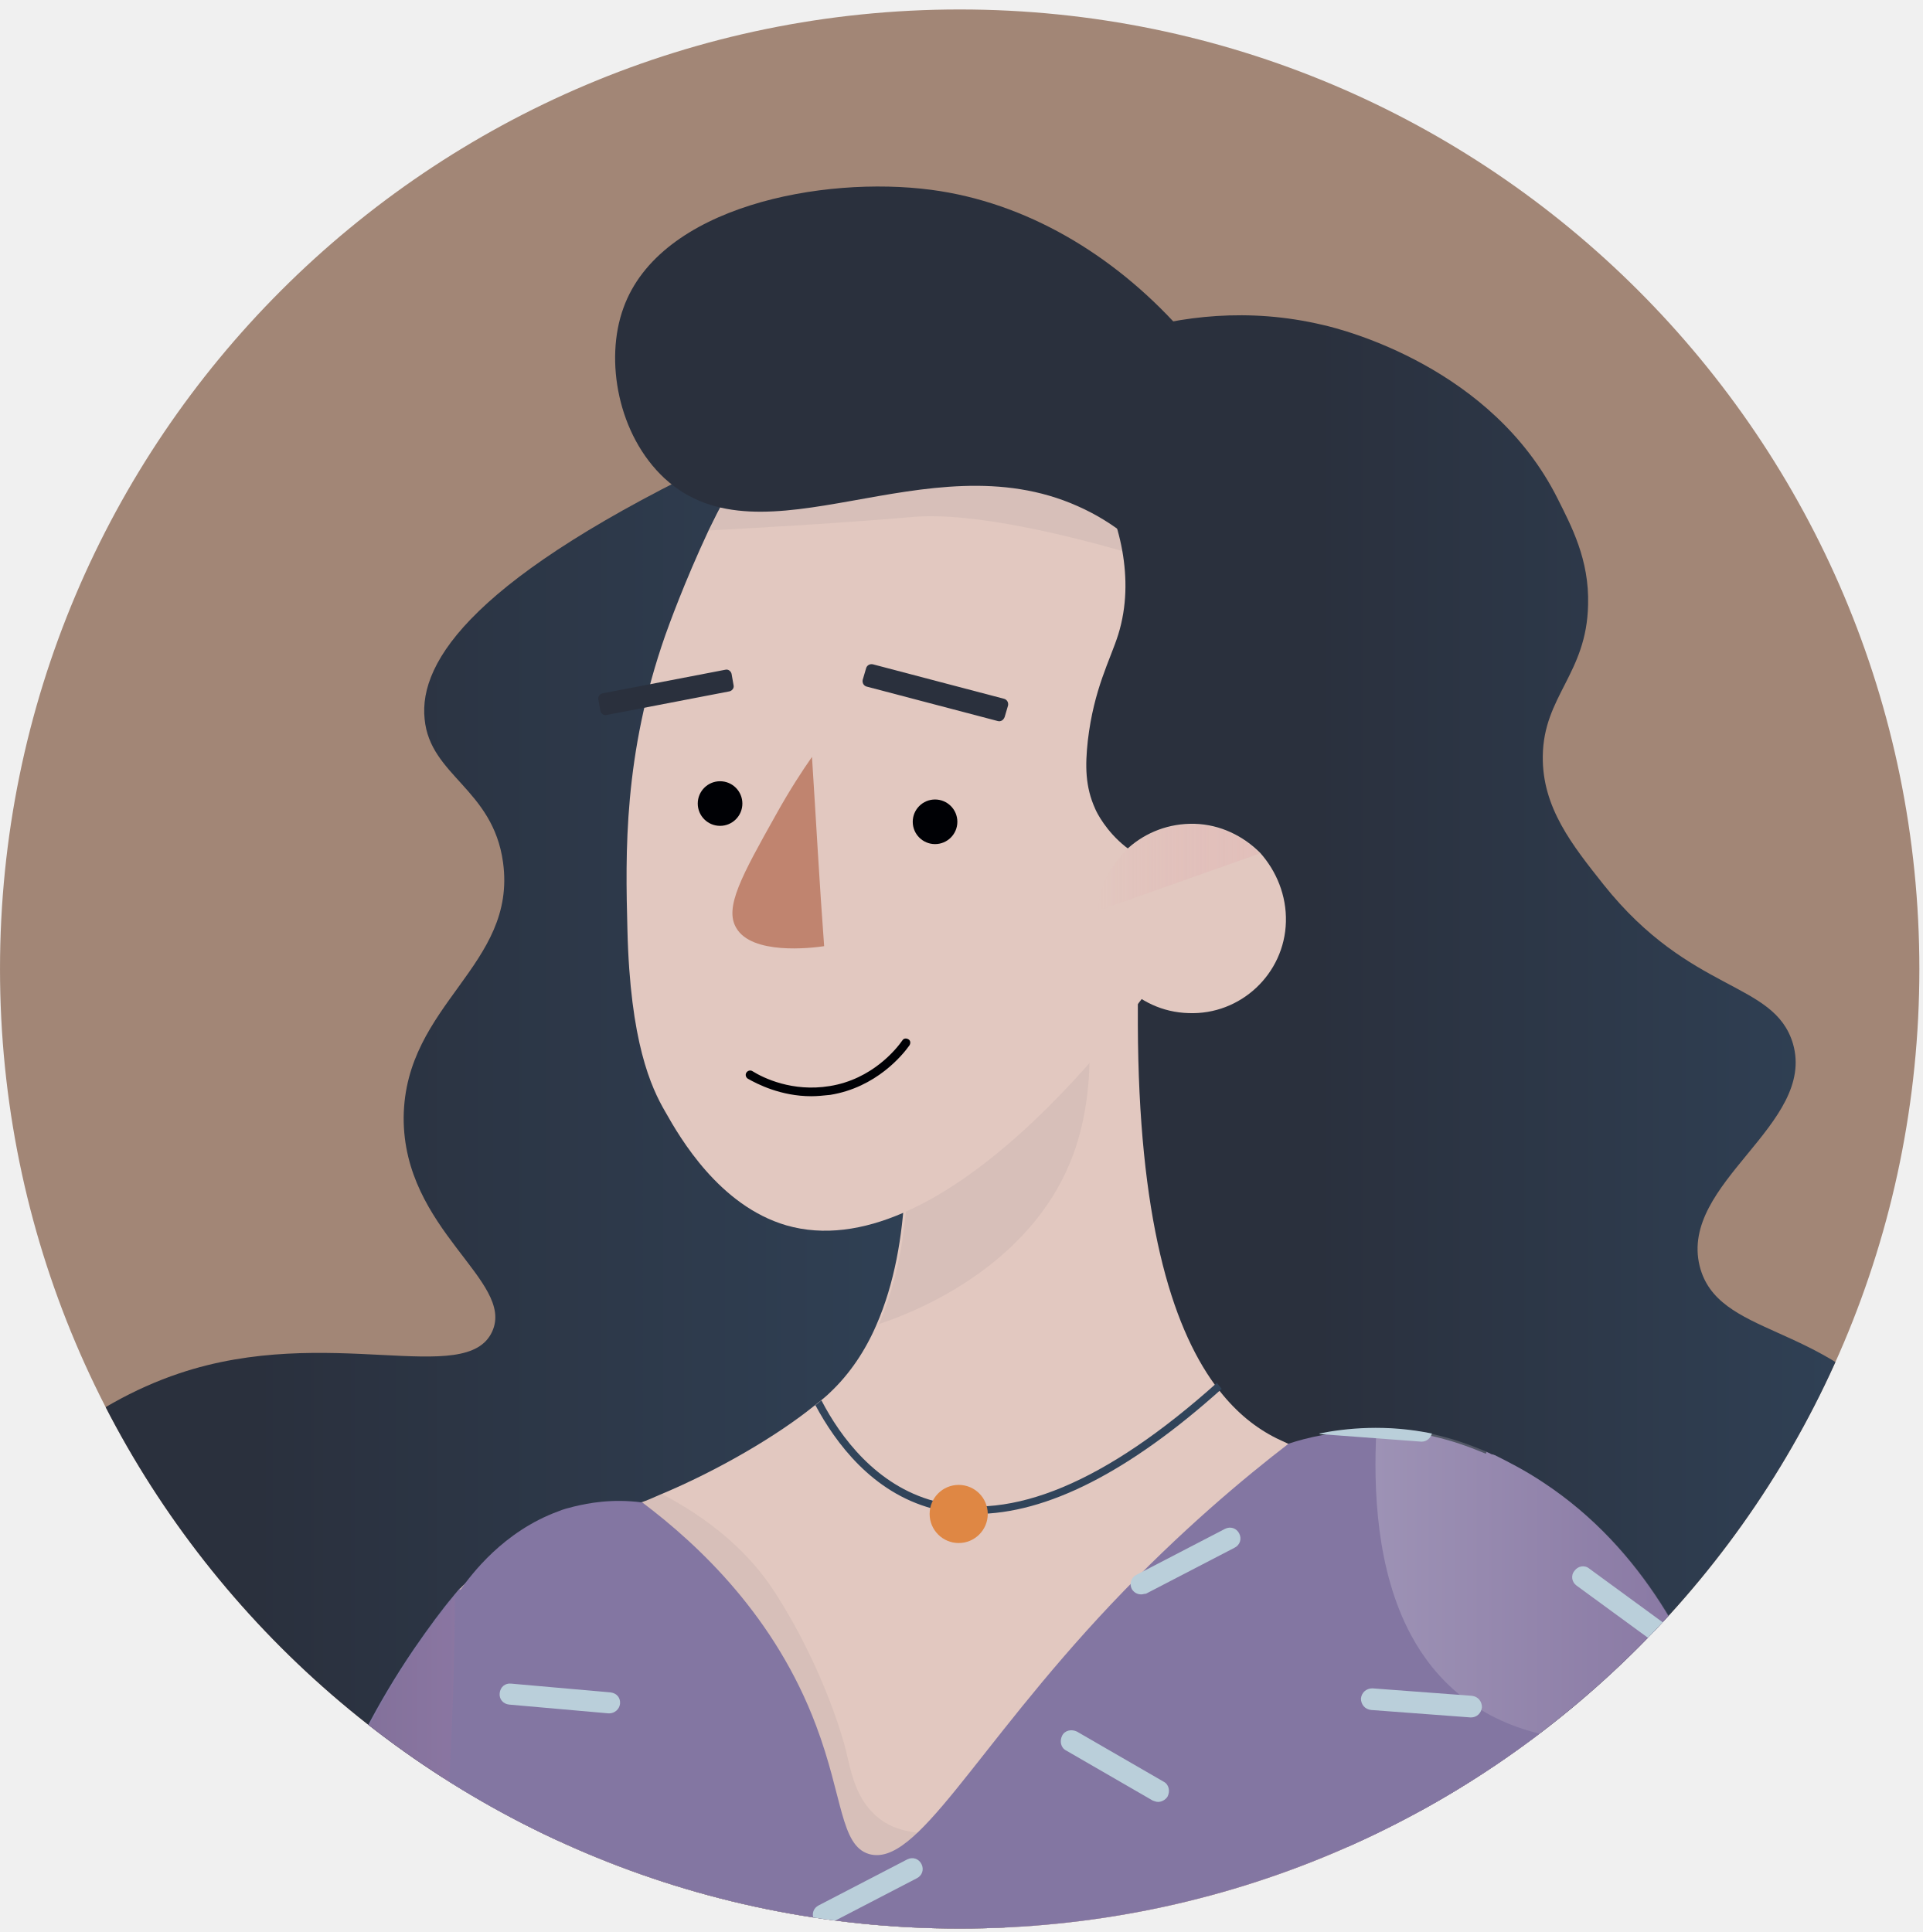
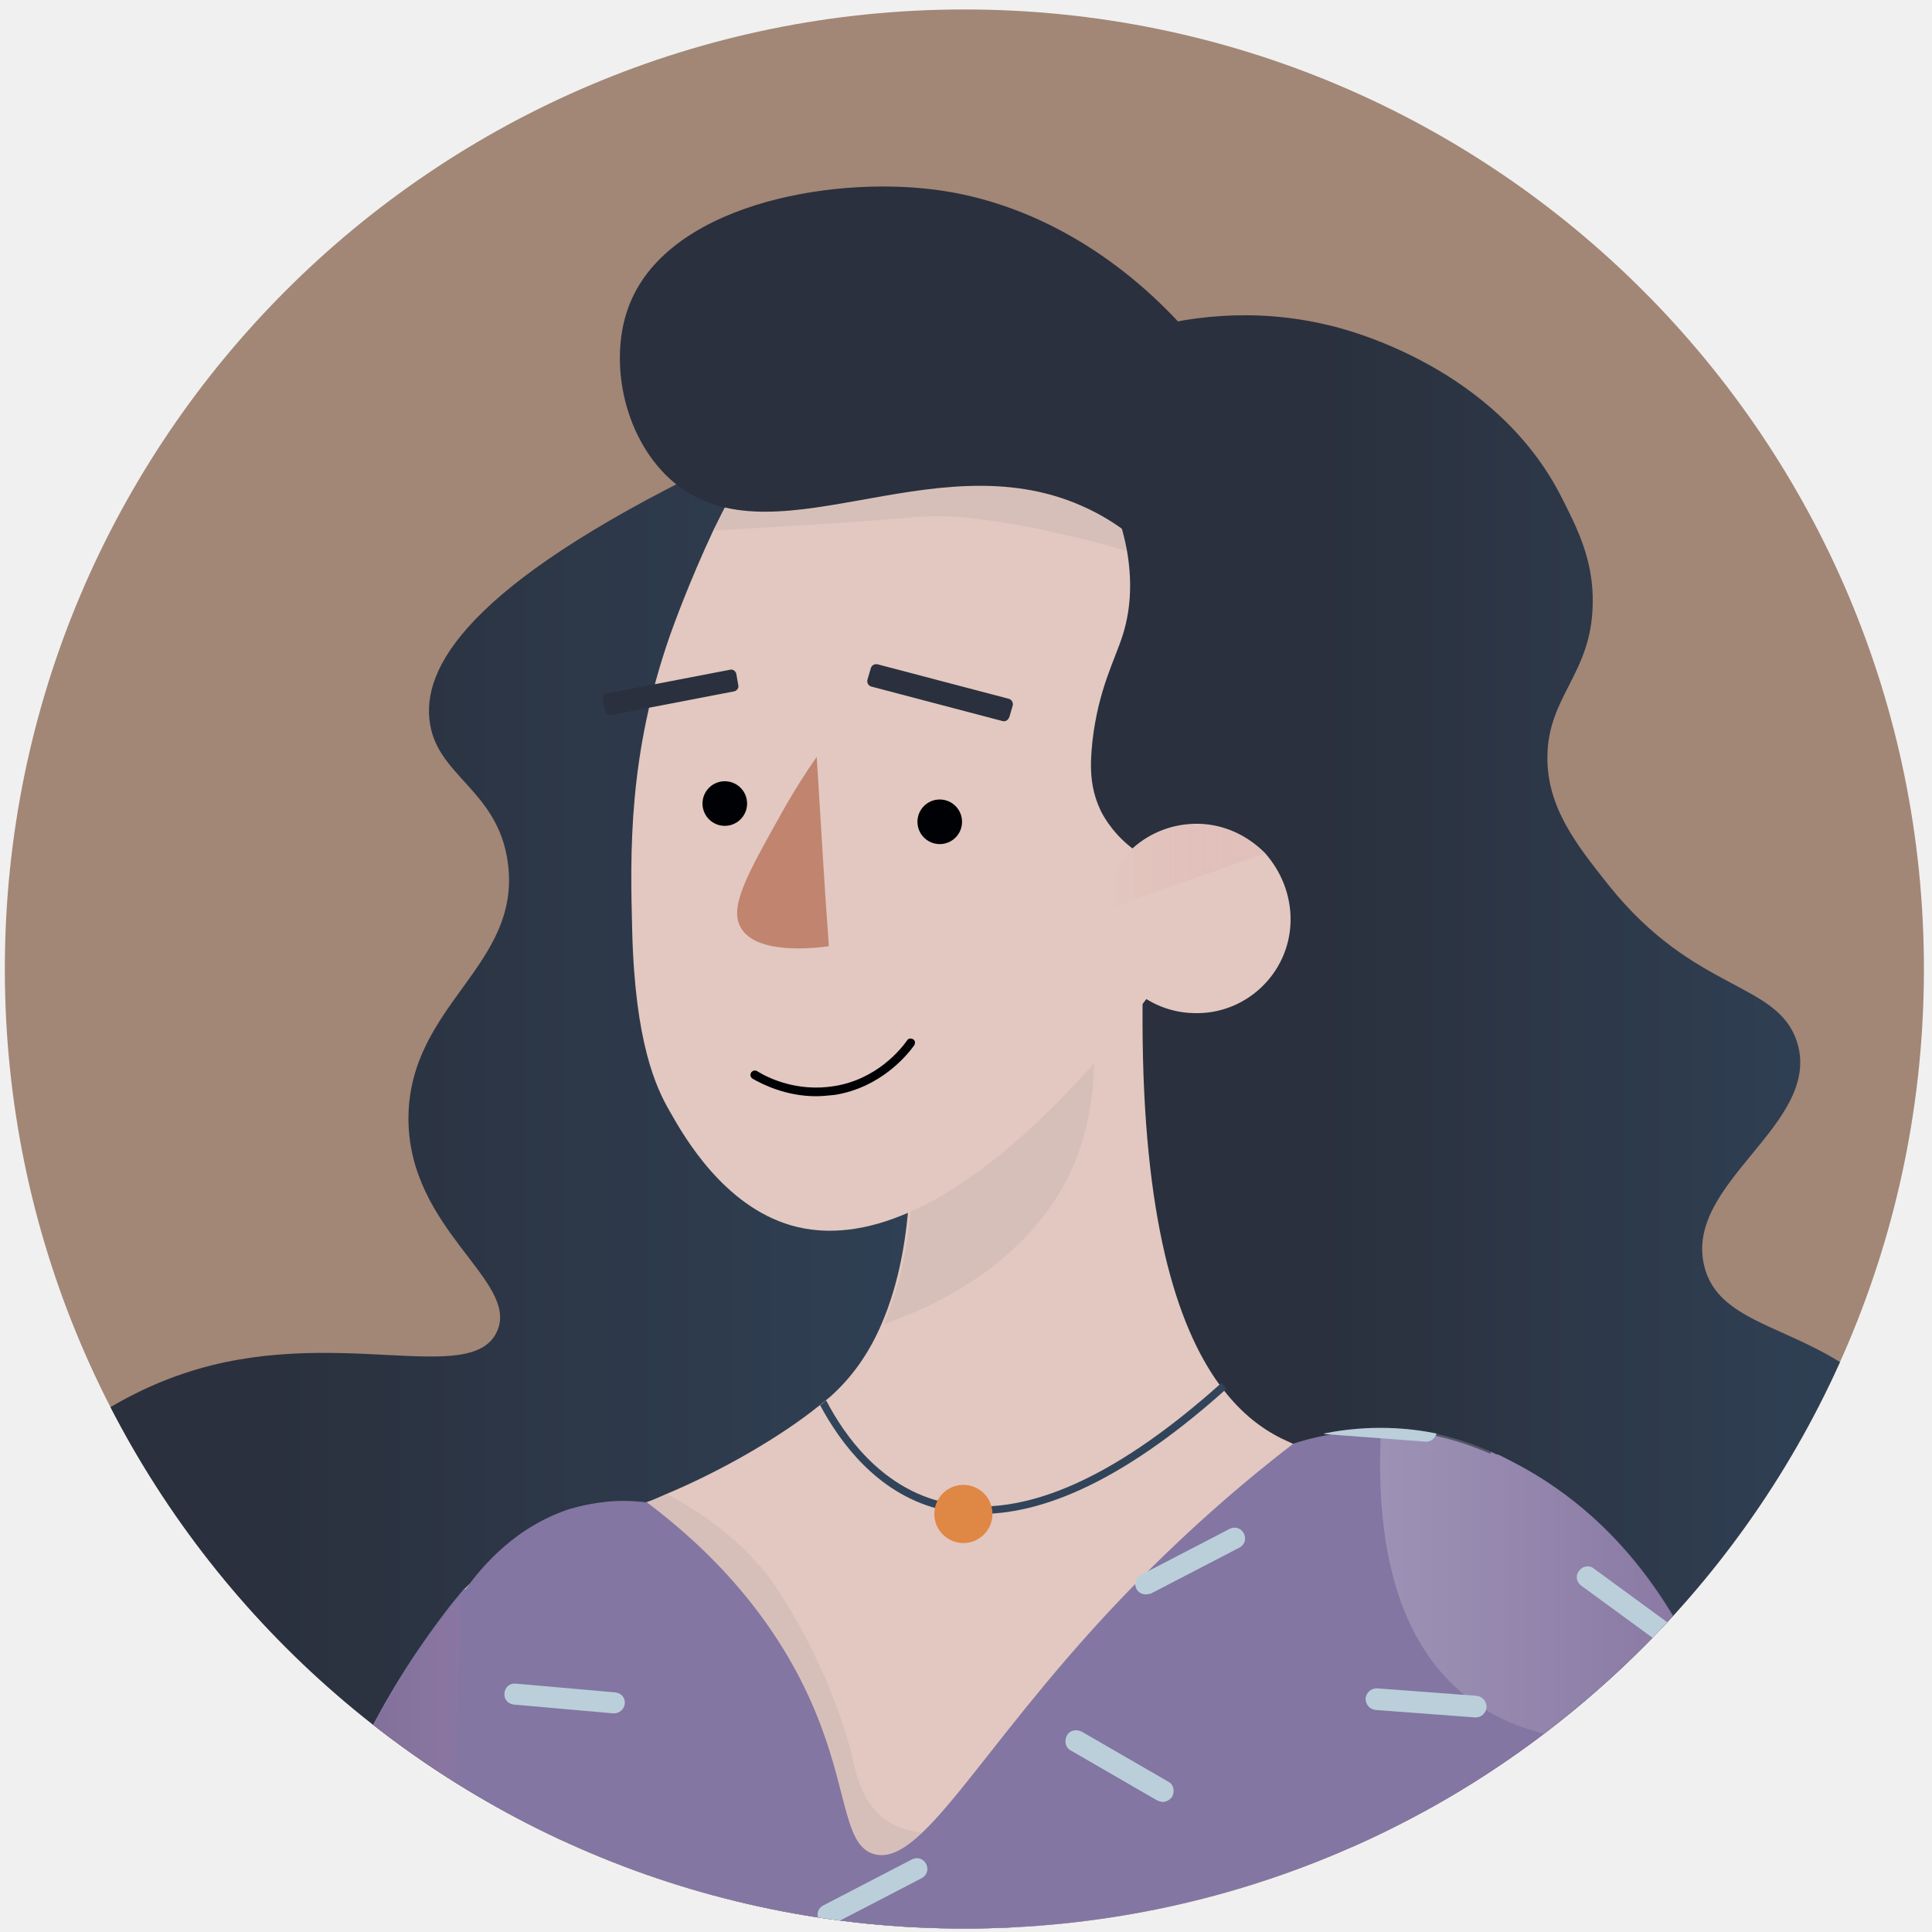
- <svg xmlns="http://www.w3.org/2000/svg" width="199" height="200" viewBox="0 0 199 200" fill="none">
-   <g clip-path="url(#clip0_3_13495)">
-     <path d="M0.001 100.312C0.001 45.453 44.473 0.98 99.333 0.98V0.98C154.192 0.98 198.664 45.453 198.664 100.312V100.312C198.664 155.172 154.192 199.644 99.333 199.644V199.644C44.473 199.644 0.001 155.172 0.001 100.312V100.312Z" fill="#A28676" />
-     <path d="M106.436 39.1C105.526 42.389 98.039 71.288 114.273 86.892C116.232 88.781 118.821 90.67 122.11 92.28C120.011 94.519 117.212 98.157 115.812 103.265C114.413 108.303 115.532 111.032 115.182 118.729C114.763 129.505 112.593 128.176 113.293 133.914C114.483 144.13 120.36 150.777 124.699 155.535C125.818 156.795 126.658 157.635 126.868 157.845C141.492 172.539 147.86 197.099 161.225 201.928C174.24 206.686 196.911 193.671 201.739 174.778C203.908 166.381 202.999 154.906 196.561 146.789C188.654 136.853 177.738 138.392 175.919 131.045C173.82 122.438 188.025 116.42 185.576 108.024C183.616 101.516 175.01 102.916 165.983 91.58C162.764 87.521 159.615 83.603 159.685 78.285C159.755 72.057 164.234 69.748 164.374 62.611C164.514 57.923 162.624 54.424 161.225 51.625C154.437 38.05 139.113 34.132 136.944 33.642C121.34 29.933 108.815 37.561 106.436 39.1Z" fill="url(#paint0_linear_3_13495)" />
-     <path d="M84.465 104.315C97.2 96.338 75.298 47.287 75.298 47.287C49.128 59.672 43.32 68.419 43.95 74.437C44.51 80.314 51.017 81.644 52.067 89.271C53.536 99.977 41.921 103.895 41.781 115.651C41.711 127.336 53.327 132.584 50.947 137.832C48.288 143.71 33.944 136.993 18.55 142.171C-0.063 148.398 -16.437 170.58 -14.687 192.901C-14.547 194.581 -12.588 216.272 2.176 223.69C15.681 230.477 22.678 216.622 41.921 222.71C51.367 225.649 61.723 232.786 74.109 228.728C74.109 228.728 74.249 228.658 74.388 228.588C99.929 220.121 110.495 189.823 111.194 168.761C112.104 140.212 95.031 120.199 90.132 114.881C88.523 111.383 86.564 107.744 84.465 104.315Z" fill="url(#paint1_linear_3_13495)" />
-     <path d="M159.686 177.647C159.196 180.445 158.566 182.825 158.216 184.434C158.216 184.504 158.146 184.644 158.146 184.714C158.006 185.414 157.797 186.183 157.587 186.953C155.767 194.16 148.7 218.371 119.731 310.036C104.897 309.336 90.132 308.636 75.298 307.867C68.931 307.447 62.633 307.027 56.265 306.607C56.895 293.942 54.656 286.035 52.347 281.067C52.347 281.067 48.708 269.241 45 256.576C45 256.506 45 256.506 45 256.436C41.571 244.541 38.002 231.946 37.373 227.328C37.303 226.978 37.303 226.698 37.233 226.488C37.093 225.088 37.093 223.759 37.093 222.569C37.093 222.429 37.093 222.289 37.093 222.15C37.093 221.94 37.093 221.73 37.093 221.52C37.093 221.24 37.093 221.03 37.163 220.75C37.163 220.54 37.233 220.26 37.233 220.05C37.233 219.84 37.303 219.561 37.303 219.351C37.303 219.141 37.373 218.861 37.373 218.651C37.653 216.972 38.072 215.502 38.562 214.103C38.632 213.893 38.702 213.613 38.842 213.403C39.262 212.283 39.752 211.094 40.312 209.974C40.382 209.834 40.452 209.694 40.452 209.554C40.871 208.505 41.361 207.455 41.851 206.266C41.921 206.126 41.991 205.986 41.991 205.846C42.411 204.796 42.761 203.677 43.18 202.487C43.25 202.277 43.32 202.067 43.32 201.927C43.46 201.577 43.53 201.158 43.6 200.808C43.67 200.598 43.67 200.388 43.74 200.248C43.74 200.178 43.81 200.038 43.81 199.968C43.88 199.828 43.88 199.618 43.95 199.478C44.44 197.309 44.93 194.86 45.21 191.991C47.029 178.976 45.28 173.028 45.7 168.97C45.7 168.83 45.7 168.76 45.7 168.62C45.7 168.41 45.769 168.2 45.769 167.99C45.769 167.85 45.839 167.71 45.909 167.5C45.909 167.43 45.979 167.291 45.979 167.221C46.049 167.081 46.049 166.941 46.119 166.801C46.119 166.731 46.189 166.591 46.259 166.521C46.329 166.311 46.469 166.101 46.539 165.961C46.819 165.471 47.099 165.051 47.519 164.562C49.548 162.322 53.257 160.643 60.324 157.844C61.233 157.494 62.143 157.074 63.193 156.725C63.193 156.725 63.962 156.445 66.342 155.535C66.971 155.325 67.601 155.045 68.231 154.765C74.459 152.176 80.546 148.538 84.185 145.599C84.395 145.459 84.605 145.249 84.814 145.109C85.234 144.759 85.584 144.479 85.864 144.199C87.963 142.24 89.573 139.791 90.692 137.202C94.541 128.455 93.841 117.4 93.281 112.362L117.772 103.755C117.772 104.525 117.772 105.294 117.772 106.064C117.842 125.936 121.201 137.132 125.749 143.36C125.889 143.57 126.099 143.78 126.239 143.989C128.058 146.299 130.017 147.838 132.116 148.888C132.536 149.098 132.886 149.237 133.306 149.447C141.213 152.736 149.54 149.167 155.627 155.185C161.435 160.573 160.945 170.369 159.686 177.647Z" fill="#E2C8C0" />
-     <path opacity="0.06" d="M108.536 98.647C113.014 100.116 113.924 110.962 111.335 118.799C107.066 131.604 93.282 136.292 90.973 137.062C94.821 128.315 94.121 117.26 93.562 112.222C98.39 102.985 104.757 97.387 108.536 98.647Z" fill="#253041" />
-     <path opacity="0.06" d="M82.926 201.508C83.415 197.519 84.045 188.003 79.147 177.507C73.479 165.401 63.963 159.594 60.534 157.704C61.024 157.494 61.444 157.354 61.934 157.145C62.423 156.935 62.913 156.795 63.403 156.585C63.403 156.585 64.173 156.305 66.552 155.395C67.182 155.185 67.811 154.905 68.441 154.625C75.019 158.054 78.447 162.043 80.337 165.051C85.655 173.378 87.544 181.145 87.544 181.145C88.104 183.524 88.593 186.393 91.043 188.283C93.632 190.242 95.871 189.192 96.85 190.732C98.53 193.531 93.981 201.857 87.754 202.487C85.725 202.697 83.975 201.997 82.926 201.508Z" fill="#253041" />
-     <path d="M161.296 154.976C160.806 162.533 160.247 170.09 159.757 177.577C159.757 177.577 159.757 177.577 159.757 177.647C159.617 178.277 159.477 178.837 159.407 179.466C159.057 181.146 158.637 182.825 158.287 184.434C158.287 184.504 158.217 184.644 158.217 184.714C157.937 185.974 157.728 186.883 157.658 186.953C157.518 187.583 157.658 189.263 158.987 193.391C157.518 201.578 155.838 209.905 154.019 218.441C152.27 226.908 150.31 235.515 148.211 244.261C146.672 250.699 145.062 257.276 143.313 263.854C142.124 268.332 140.934 272.811 139.744 277.149C138.765 280.648 137.785 284.076 136.806 287.505C134.566 295.202 132.327 302.689 130.018 310.036C116.443 309.756 105.388 309.337 97.621 308.987C92.233 308.777 86.495 308.427 75.439 307.867C72.29 307.727 69.141 307.517 66.063 307.377C62.844 307.237 59.625 307.027 56.476 306.887C56.476 306.817 56.476 306.678 56.476 306.608C56.476 306.328 56.476 305.978 56.476 305.628C56.406 302.759 55.707 298.281 54.517 292.893C53.328 287.505 51.788 281.137 50.039 274.56C48.499 268.612 46.82 262.454 45.211 256.577C45.211 256.507 45.211 256.507 45.211 256.437C41.572 243.142 38.213 231.456 37.584 227.328C37.514 226.978 37.514 226.698 37.444 226.488C37.304 225.089 37.304 223.759 37.304 222.57C37.304 222.43 37.304 222.29 37.304 222.15C37.304 221.94 37.304 221.73 37.304 221.52C37.304 221.24 37.304 221.03 37.374 220.75C37.374 220.541 37.444 220.261 37.444 220.051C37.444 219.841 37.514 219.561 37.514 219.351C37.514 219.141 37.584 218.861 37.584 218.651C37.864 216.972 38.283 215.502 38.773 214.103C38.843 213.893 38.913 213.613 39.053 213.403C39.473 212.284 39.963 211.094 40.523 209.975C40.592 209.835 40.662 209.695 40.662 209.555C41.082 208.505 41.572 207.456 42.062 206.266C42.132 206.126 42.202 205.986 42.202 205.846C42.622 204.797 42.971 203.677 43.391 202.487C43.461 202.278 43.531 202.068 43.531 201.928C43.671 201.578 43.741 201.158 43.811 200.808C43.881 200.598 43.881 200.388 43.951 200.248C43.951 200.178 44.021 200.038 44.021 199.968C44.091 199.828 44.091 199.619 44.161 199.479C44.651 197.309 45.001 195.14 45.421 191.991C47.24 178.976 45.491 173.029 45.91 168.97C45.91 168.83 45.91 168.76 45.91 168.62C45.91 168.411 45.98 168.201 45.98 167.991C45.98 167.851 46.05 167.711 46.12 167.501C46.12 167.431 46.19 167.291 46.19 167.221C46.26 167.081 46.26 166.941 46.33 166.801C46.33 166.731 46.4 166.661 46.4 166.521C46.47 166.311 46.61 166.101 46.68 165.961C47.03 165.402 47.38 164.982 47.66 164.562C48.779 163.023 52.068 158.544 57.806 156.445C58.296 156.235 58.855 156.095 59.415 155.955C60.885 155.605 63.334 155.116 66.483 155.535C72.43 160.014 80.267 167.431 84.466 178.627C87.265 186.044 86.985 191.012 89.924 191.922C94.892 193.391 100.769 181.146 114.974 166.101C122.181 158.474 128.829 152.946 133.377 149.448C135.056 148.888 138.275 148.048 142.403 148.048C144.503 148.048 146.882 148.258 149.401 148.958C151.57 149.518 153.599 150.427 153.809 150.497C153.879 150.567 153.949 150.567 154.089 150.637C154.229 150.707 154.299 150.777 154.439 150.777C154.509 150.777 154.579 150.847 154.649 150.847C157.658 152.037 159.827 153.716 161.296 154.976Z" fill="#8376A2" />
-     <path d="M199.223 263.924C199.083 273.16 196.634 279.948 191.037 284.216C177.322 294.572 153.041 284.496 139.676 277.149C136.947 275.68 134.708 274.28 133.099 273.23C129.74 271.061 127.291 269.032 125.542 266.933C123.582 264.624 122.533 262.385 122.113 259.936C121.763 257.836 121.973 255.597 122.533 253.498C123.862 248.25 127.641 243.562 132.329 241.952C135.758 240.763 139.116 241.673 145.624 243.492C146.534 243.772 147.373 243.982 148.143 244.262C157.449 247.27 160.808 250.489 162.837 248.95C165.426 246.991 162.767 239.783 159.689 230.967C157.799 225.509 155.77 221.45 153.951 218.441C150.942 213.473 148.283 211.444 147.163 210.604C144.224 208.505 143.105 208.575 141.705 207.456C137.577 204.167 136.457 194.581 146.044 169.25C148.143 163.722 150.732 157.425 153.881 150.288C153.951 150.358 154.021 150.358 154.161 150.428C154.301 150.498 154.371 150.567 154.511 150.567C154.58 150.567 154.65 150.637 154.72 150.637C155.98 151.267 157.799 152.177 159.689 153.436C170.324 160.434 175.363 171.28 178.091 178.977C178.511 180.236 178.931 181.356 179.211 182.405C190.547 217.672 199.433 245.521 199.223 263.924Z" fill="#8376A2" />
-     <path opacity="0.21" d="M178.16 178.976C170.323 180.726 164.165 180.726 159.337 179.466C152.76 177.857 148.561 173.938 146.042 169.25C142.474 162.603 142.124 154.206 142.474 147.838C144.573 147.838 146.952 148.048 149.471 148.748C151.64 149.308 153.669 150.217 153.879 150.287C153.949 150.357 154.019 150.357 154.159 150.427C154.299 150.497 154.369 150.567 154.509 150.567C154.579 150.567 154.649 150.637 154.719 150.637C155.978 151.267 157.798 152.177 159.687 153.436C170.393 160.434 175.431 171.279 178.16 178.976Z" fill="url(#paint2_linear_3_13495)" />
-     <path d="M126.449 143.78C116.863 152.387 108.326 156.725 100.979 156.725C99.439 156.725 97.97 156.515 96.5 156.165C90.273 154.486 86.494 149.378 84.395 145.459C84.605 145.32 84.815 145.11 85.025 144.97C86.984 148.748 90.693 153.786 96.71 155.396C104.687 157.565 114.484 153.436 125.959 143.15C126.099 143.36 126.309 143.57 126.449 143.78Z" fill="#31445A" />
-     <path d="M99.23 159.734C100.891 159.734 102.238 158.386 102.238 156.725C102.238 155.063 100.891 153.716 99.23 153.716C97.568 153.716 96.221 155.063 96.221 156.725C96.221 158.386 97.568 159.734 99.23 159.734Z" fill="#DF8744" />
-     <path d="M126.799 90.041C126.029 91.44 124.979 93.329 123.65 95.499C116.023 107.744 96.92 131.325 81.386 126.847C74.459 124.817 70.4 117.82 68.861 115.091C67.391 112.572 65.222 107.884 64.942 96.268C64.732 88.291 64.522 78.145 68.861 65.76C69.211 64.78 70.82 60.302 73.339 54.914C75.508 50.436 78.377 45.328 81.806 41.199C85.724 36.511 90.343 33.082 95.451 33.222C101.678 33.432 106.156 38.82 109.095 42.389C109.165 42.529 109.585 43.019 110.145 43.718C111.824 46.097 115.113 51.206 116.163 57.013C116.652 59.812 116.652 62.751 115.743 65.69C114.903 68.349 113.224 71.288 112.594 76.676C112.314 79.265 112.314 81.434 113.364 83.743C113.504 84.093 114.483 86.052 116.512 87.662C120.711 90.88 125.749 90.181 126.799 90.041Z" fill="#E2C8C0" />
-     <path opacity="0.06" d="M116.303 57.084C111.195 55.614 100.909 52.955 94.471 53.515C88.174 54.075 78.587 54.635 73.409 54.914C75.578 50.436 78.447 45.328 81.876 41.2L110.285 43.789C111.964 46.168 115.253 51.276 116.303 57.084Z" fill="#253041" />
-     <path d="M96.782 87.381C98.057 87.381 99.091 86.347 99.091 85.072C99.091 83.796 98.057 82.763 96.782 82.763C95.507 82.763 94.473 83.796 94.473 85.072C94.473 86.347 95.507 87.381 96.782 87.381Z" fill="#000105" />
-     <path d="M74.53 85.492C75.806 85.492 76.839 84.458 76.839 83.183C76.839 81.908 75.806 80.874 74.53 80.874C73.255 80.874 72.221 81.908 72.221 83.183C72.221 84.458 73.255 85.492 74.53 85.492Z" fill="#000105" />
-     <path d="M83.975 113.481C80.826 113.481 78.377 112.222 77.398 111.662C77.188 111.522 77.118 111.242 77.258 111.032C77.398 110.822 77.678 110.752 77.888 110.892C79.007 111.592 82.016 113.061 85.865 112.432C90.273 111.732 92.792 108.583 93.422 107.673C93.562 107.463 93.841 107.463 94.051 107.603C94.261 107.743 94.261 108.023 94.121 108.233C93.422 109.213 90.693 112.571 85.935 113.341C85.235 113.411 84.605 113.481 83.975 113.481Z" fill="#000105" />
-     <path d="M84.044 78.355C83.064 79.754 81.735 81.784 80.335 84.303C76.767 90.67 74.947 93.959 76.207 96.058C77.816 98.857 83.904 98.157 85.303 97.948C84.814 91.44 84.464 84.862 84.044 78.355Z" fill="#C0846F" />
-     <path d="M131.698 85.072C126.94 63.59 118.683 55.544 111.545 52.395C95.871 45.397 79.008 58.902 68.792 49.526C63.964 45.047 62.564 37.281 64.523 31.893C68.302 21.327 85.165 18.178 96.361 19.647C116.094 22.236 132.327 41.339 134.916 61.281C136.246 71.497 133.657 80.034 131.698 85.072Z" fill="#2A303D" />
-     <path d="M103.288 74.646L89.713 71.078C89.433 71.008 89.223 70.728 89.293 70.378L89.643 69.188C89.713 68.908 89.993 68.698 90.343 68.768L103.917 72.337C104.197 72.407 104.407 72.687 104.337 73.037L103.987 74.226C103.847 74.576 103.567 74.716 103.288 74.646Z" fill="#2A303D" />
-     <path d="M75.509 71.568L62.774 74.017C62.494 74.087 62.214 73.877 62.144 73.597L61.934 72.407C61.864 72.127 62.074 71.847 62.354 71.778L75.089 69.329C75.369 69.258 75.649 69.469 75.719 69.748L75.929 70.938C75.999 71.218 75.789 71.498 75.509 71.568Z" fill="#2A303D" />
-     <path d="M133.098 95.429C132.958 100.816 128.41 105.085 123.022 104.875C117.634 104.735 113.365 100.187 113.575 94.799C113.575 94.589 113.575 94.449 113.575 94.239C113.995 89.061 118.403 85.142 123.651 85.282C126.31 85.352 128.689 86.542 130.439 88.291C132.118 90.181 133.168 92.7 133.098 95.429Z" fill="#E2C8C0" />
-     <path opacity="0.28" d="M130.37 88.361L113.577 94.309C113.996 89.131 118.405 85.212 123.653 85.352C126.242 85.422 128.621 86.542 130.37 88.361Z" fill="url(#paint3_linear_3_13495)" />
-     <path d="M2.316 143.15C2.316 143.64 2.106 144.13 1.756 144.48C1.406 144.829 0.916 145.039 0.426 145.039H-35.33C-36.38 145.039 -37.219 144.2 -37.219 143.15C-37.219 142.66 -37.009 142.17 -36.66 141.821C-36.31 141.471 -35.82 141.261 -35.33 141.261H0.426C1.476 141.331 2.316 142.17 2.316 143.15Z" fill="#BACFDA" />
-     <path opacity="0.09" d="M2.315 143.15C2.315 143.64 2.105 144.129 1.755 144.479C1.405 144.829 0.915 145.039 0.426 145.039H-1.464C-3.213 161.693 -4.962 178.276 -6.642 194.93H-19.307C-27.704 185.833 -28.333 182.195 -27.354 180.586C-25.814 178.066 -20.146 179.886 -12.799 175.967C-11.89 175.477 -9.021 173.798 -7.481 170.579C-7.271 170.16 -6.572 168.55 -6.992 168.27C-7.691 167.71 -10.63 172.189 -15.458 174.638C-21.686 177.787 -28.683 176.317 -28.753 175.617C-28.823 175.058 -23.645 175.058 -16.508 171.909C-10.49 169.25 -5.942 165.541 -6.222 165.051C-6.502 164.562 -10.42 166.871 -17.837 169.04C-23.155 170.579 -30.153 172.049 -30.503 171.139C-30.712 170.439 -27.074 168.62 -26.584 168.34C-21.756 165.891 -14.549 164.072 -12.1 163.512C-11.19 163.302 -9.371 162.812 -8.951 161.553C-8.741 160.923 -8.881 160.083 -9.371 159.594C-10.63 158.334 -13.639 160.013 -18.397 161.623C-23.295 163.302 -28.963 164.492 -29.243 163.862C-29.453 163.302 -25.954 161.343 -23.925 160.223C-16.018 155.885 -13.219 156.095 -12.589 153.716C-11.96 151.267 -14.199 147.558 -13.919 145.039C-13.919 144.969 -13.849 144.269 -13.709 143.29C-13.639 142.59 -13.569 141.96 -13.499 141.331H0.426C1.475 141.331 2.315 142.17 2.315 143.15Z" fill="#2A303D" />
-     <path d="M64.942 208.995C63.543 216.062 61.234 225.578 57.105 236.424C52.977 247.27 31.985 302.339 3.086 302.199C-9.719 302.129 -19.166 291.213 -32.74 274.63C-33.3 273.93 -33.93 273.16 -34.56 272.46C-36.449 270.151 -52.263 250.279 -58.071 220.82C-58.56 218.511 -58.84 216.342 -59.12 214.453C-60.73 201.858 -57.931 197.729 -55.761 195.77C-52.123 192.551 -46.245 191.781 -41.697 193.391C-33.37 196.33 -31.551 206.476 -26.793 217.671C-22.174 228.517 -13.148 244.261 -4.541 251.468C-1.392 254.127 1.756 255.597 4.485 255.247C14.981 253.988 22.608 226.768 31.075 196.54C32.055 193.041 34.924 182.335 42.831 170.719C44.37 168.48 45.77 166.591 46.889 165.262C47.099 164.982 47.379 164.702 47.589 164.422C53.467 179.256 59.204 194.16 64.942 208.995Z" fill="#8376A2" />
-     <path opacity="0.4" d="M47.099 165.191C47.029 182.755 45.14 250.559 19.88 265.463C-0.063 277.219 -3.911 262.104 -4.331 251.398C-1.182 254.057 1.967 255.527 4.696 255.177C15.191 253.917 22.819 226.698 31.285 196.469C32.265 192.971 35.134 182.265 43.041 170.649C44.58 168.41 45.98 166.521 47.099 165.191Z" fill="url(#paint4_linear_3_13495)" />
-     <path d="M63.055 177.367H62.985L52.699 176.458C52.069 176.388 51.65 175.898 51.719 175.268C51.789 174.638 52.279 174.218 52.909 174.288L63.195 175.198C63.825 175.268 64.245 175.758 64.175 176.388C64.105 176.947 63.615 177.367 63.055 177.367Z" fill="#BACFDA" />
-     <path d="M172.141 170.44C171.931 170.44 171.721 170.37 171.511 170.23L163.184 164.142C162.694 163.793 162.554 163.093 162.974 162.603C163.324 162.113 164.024 161.973 164.514 162.393L172.84 168.481C173.33 168.831 173.47 169.53 173.05 170.02C172.77 170.3 172.421 170.44 172.141 170.44Z" fill="#BACFDA" />
-     <path d="M85.234 199.338C84.815 199.338 84.465 199.128 84.255 198.708C83.975 198.149 84.185 197.519 84.745 197.239L93.911 192.481C94.471 192.201 95.101 192.411 95.38 192.971C95.66 193.53 95.451 194.16 94.891 194.44L85.724 199.198C85.584 199.338 85.444 199.338 85.234 199.338Z" fill="#BACFDA" />
-     <path d="M182.146 191.502L176.479 194.44C176.339 194.51 176.129 194.58 175.989 194.58C175.569 194.58 175.219 194.37 175.009 194.021C174.729 193.461 174.939 192.831 175.499 192.551L181.517 189.402C181.727 190.032 181.937 190.802 182.146 191.502Z" fill="#BACFDA" />
-     <path d="M118.123 165.051C117.703 165.051 117.353 164.842 117.143 164.492C116.863 163.932 117.073 163.302 117.633 163.022L126.799 158.264C127.359 157.984 127.989 158.194 128.269 158.754C128.549 159.314 128.339 159.943 127.779 160.223L118.612 164.981C118.472 164.981 118.263 165.051 118.123 165.051Z" fill="#BACFDA" />
-     <path d="M152.27 177.787H152.2L141.914 177.017C141.284 176.947 140.864 176.457 140.864 175.827C140.934 175.198 141.424 174.778 142.054 174.778L152.34 175.548C152.97 175.618 153.389 176.107 153.389 176.737C153.32 177.367 152.83 177.787 152.27 177.787Z" fill="#BACFDA" />
-     <path d="M148.21 148.398C148.07 148.888 147.651 149.238 147.161 149.238H147.091L136.805 148.468C136.735 148.468 136.665 148.468 136.525 148.398C139.324 147.838 143.452 147.419 148.21 148.398Z" fill="#BACFDA" />
-     <path d="M119.872 186.533C119.662 186.533 119.522 186.463 119.312 186.393L110.356 181.215C109.796 180.936 109.656 180.236 109.936 179.676C110.216 179.116 110.915 178.976 111.475 179.256L120.432 184.434C120.992 184.714 121.132 185.414 120.852 185.974C120.642 186.323 120.222 186.533 119.872 186.533Z" fill="#BACFDA" />
+ <svg xmlns="http://www.w3.org/2000/svg" xmlns:xlink="http://www.w3.org/1999/xlink" fill="none" height="60" viewBox="0 0 199 200" width="60">
+   <linearGradient id="a">
+     <stop offset=".325" stop-color="#2a303d" />
+     <stop offset="1" stop-color="#31445a" />
+   </linearGradient>
+   <linearGradient id="b" gradientUnits="userSpaceOnUse" x1="103.955" x2="202.802" xlink:href="#a" y1="117.792" y2="117.792" />
+   <linearGradient id="c" gradientUnits="userSpaceOnUse" x1="-14.916" x2="111.218" xlink:href="#a" y1="138.573" y2="138.573" />
+   <linearGradient id="d" gradientUnits="userSpaceOnUse" x1="142.374" x2="178.131" y1="164.082" y2="164.082">
+     <stop offset="0" stop-color="#fff" />
+     <stop offset="1" stop-color="#9375a1" />
+   </linearGradient>
+   <linearGradient id="e" gradientUnits="userSpaceOnUse" x1="113.559" x2="130.368" y1="89.793" y2="89.793">
+     <stop offset="0" stop-color="#e2c8c0" />
+     <stop offset="1" stop-color="#dd8093" stop-opacity=".4" />
+   </linearGradient>
+   <linearGradient id="f" gradientUnits="userSpaceOnUse" x1="-4.366" x2="47.087" y1="217.457" y2="217.457">
+     <stop offset="0" stop-color="#302e40" />
+     <stop offset="1" stop-color="#9375a1" />
+   </linearGradient>
+   <clipPath id="g">
+     <path d="m.001 100.312c0-54.859 44.472-99.332 99.332-99.332 54.859 0 99.331 44.472 99.331 99.332 0 54.86-44.472 99.332-99.331 99.332-54.859 0-99.332-44.472-99.332-99.332z" />
+   </clipPath>
+   <g clip-path="url(#g)">
+     <path d="m.001 100.312c0-54.859 44.472-99.332 99.332-99.332 54.859 0 99.331 44.472 99.331 99.332 0 54.86-44.472 99.332-99.331 99.332-54.859 0-99.332-44.472-99.332-99.332z" fill="#a28676" />
+     <path d="m106.436 39.1c-.91 3.289-8.397 32.188 7.837 47.792 1.959 1.889 4.548 3.779 7.837 5.388-2.099 2.239-4.898 5.878-6.298 10.985-1.399 5.038-.28 7.767-.63 15.464-.419 10.776-2.589 9.447-1.889 15.185 1.19 10.216 7.067 16.863 11.406 21.621 1.119 1.26 1.959 2.1 2.169 2.31 14.624 14.694 20.992 39.254 34.357 44.083 13.015 4.758 35.686-8.257 40.514-27.15 2.169-8.397 1.26-19.872-5.178-27.989-7.907-9.936-18.823-8.397-20.642-15.744-2.099-8.607 12.106-14.625 9.657-23.021-1.96-6.508-10.566-5.108-19.593-16.444-3.219-4.059-6.368-7.977-6.298-13.295.07-6.228 4.549-8.537 4.689-15.674.14-4.688-1.75-8.187-3.149-10.986-6.788-13.575-22.112-17.493-24.281-17.983-15.604-3.709-28.129 3.918-30.508 5.458z" fill="url(#b)" />
+     <path d="m84.465 104.315c12.735-7.977-9.166-57.028-9.166-57.028-26.17 12.385-31.978 21.132-31.348 27.15.56 5.878 7.067 7.207 8.117 14.834 1.469 10.706-10.146 14.624-10.286 26.38-.07 11.685 11.546 16.933 9.166 22.181-2.659 5.878-17.003-.839-32.398 4.339-18.613 6.227-34.987 28.409-33.237 50.73.14 1.68 2.099 23.371 16.863 30.789 13.505 6.787 20.502-7.068 39.745-.98 9.446 2.939 19.802 10.076 32.188 6.018 0 0 .14-.07.28-.14 25.54-8.467 36.107-38.765 36.806-59.827.91-28.549-16.163-48.562-21.062-53.88-1.609-3.498-3.569-7.137-5.668-10.566z" fill="url(#c)" />
+     <path d="m159.686 177.647c-.49 2.798-1.12 5.178-1.47 6.787 0 .07-.07.21-.07.28-.14.7-.349 1.469-.559 2.239-1.82 7.207-8.887 31.418-37.856 123.083-14.834-.7-29.599-1.4-44.433-2.169-6.367-.42-12.665-.84-19.033-1.26.63-12.665-1.609-20.572-3.918-25.54 0 0-3.639-11.826-7.347-24.491 0-.07 0-.07 0-.14-3.429-11.895-6.997-24.49-7.627-29.108-.07-.35-.07-.63-.14-.84-.14-1.4-.14-2.729-.14-3.919 0-.14 0-.28 0-.419 0-.21 0-.42 0-.63 0-.28 0-.49.07-.77 0-.21.07-.49.07-.7s.07-.489.07-.699.07-.49.07-.7c.28-1.679.7-3.149 1.19-4.548.07-.21.14-.49.28-.7.42-1.12.91-2.309 1.469-3.429.07-.14.14-.28.14-.42.42-1.049.91-2.099 1.399-3.288.07-.14.14-.28.14-.42.42-1.05.77-2.169 1.19-3.359.07-.21.14-.42.14-.56.14-.35.21-.769.28-1.119.07-.21.07-.42.14-.56 0-.07.07-.21.07-.28.07-.14.07-.35.14-.49.49-2.169.98-4.618 1.26-7.487 1.819-13.015.07-18.963.49-23.021 0-.14 0-.21 0-.35 0-.21.07-.42.07-.63 0-.14.07-.28.14-.49 0-.07.07-.209.07-.279.07-.14.07-.28.14-.42 0-.07.07-.21.14-.28.07-.21.21-.42.28-.56.28-.49.56-.91.98-1.399 2.029-2.24 5.738-3.919 12.805-6.718.91-.35 1.819-.77 2.869-1.119 0 0 .77-.28 3.149-1.19.63-.21 1.26-.49 1.889-.77 6.228-2.589 12.315-6.227 15.954-9.166.21-.14.42-.35.63-.49.42-.35.77-.63 1.05-.91 2.099-1.959 3.708-4.408 4.828-6.997 3.849-8.747 3.149-19.802 2.589-24.84l24.491-8.607v2.309c.07 19.872 3.429 31.068 7.977 37.296.14.21.35.42.49.629 1.819 2.31 3.778 3.849 5.877 4.899.42.21.77.349 1.19.559 7.907 3.289 16.234-.28 22.321 5.738 5.808 5.388 5.318 15.184 4.059 22.462z" fill="#e2c8c0" />
+     <path d="m108.536 98.647c4.478 1.469 5.388 12.315 2.799 20.152-4.269 12.805-18.053 17.493-20.362 18.263 3.849-8.747 3.149-19.802 2.589-24.84 4.828-9.237 11.195-14.835 14.974-13.575z" fill="#253041" opacity=".06" />
+     <path d="m82.926 201.508c.49-3.989 1.12-13.505-3.779-24.001-5.668-12.106-15.184-17.913-18.613-19.803.49-.21.91-.35 1.399-.559.49-.21.98-.35 1.47-.56 0 0 .77-.28 3.149-1.19.63-.21 1.26-.49 1.889-.77 6.577 3.429 10.006 7.418 11.896 10.426 5.318 8.327 7.207 16.094 7.207 16.094.56 2.379 1.05 5.248 3.499 7.138 2.589 1.959 4.828.909 5.808 2.449 1.679 2.799-2.869 11.125-9.097 11.755-2.029.21-3.779-.49-4.828-.979z" fill="#253041" opacity=".06" />
+     <path d="m161.296 154.976c-.49 7.557-1.049 15.114-1.539 22.601v.07c-.14.63-.28 1.19-.35 1.819-.35 1.68-.77 3.359-1.12 4.968 0 .07-.07.21-.07.28-.28 1.26-.489 2.169-.559 2.239-.14.63 0 2.31 1.329 6.438-1.469 8.187-3.149 16.514-4.968 25.05-1.749 8.467-3.709 17.074-5.808 25.82-1.539 6.438-3.149 13.015-4.898 19.593-1.189 4.478-2.379 8.957-3.569 13.295-.979 3.499-1.959 6.927-2.938 10.356-2.24 7.697-4.479 15.184-6.788 22.531-13.575-.28-24.63-.699-32.397-1.049-5.388-.21-11.126-.56-22.181-1.12-3.149-.14-6.298-.35-9.376-.49-3.219-.14-6.438-.35-9.586-.49 0-.07 0-.209 0-.279 0-.28 0-.63 0-.98-.07-2.869-.77-7.347-1.959-12.735s-2.729-11.756-4.478-18.333c-1.539-5.948-3.219-12.106-4.828-17.983 0-.07 0-.07 0-.14-3.639-13.295-6.997-24.981-7.627-29.109-.07-.35-.07-.63-.14-.84-.14-1.399-.14-2.729-.14-3.918 0-.14 0-.28 0-.42 0-.21 0-.42 0-.63 0-.28 0-.49.07-.77 0-.209.07-.489.07-.699s.07-.49.07-.7.07-.49.07-.7c.28-1.679.7-3.149 1.19-4.548.07-.21.14-.49.28-.7.42-1.119.91-2.309 1.47-3.428.07-.14.14-.28.14-.42.42-1.05.91-2.099 1.399-3.289.07-.14.14-.28.14-.42.42-1.049.77-2.169 1.19-3.359.07-.209.14-.419.14-.559.14-.35.21-.77.28-1.12.07-.21.07-.42.14-.56 0-.07.07-.21.07-.28.07-.14.07-.349.14-.489.49-2.17.84-4.339 1.26-7.488 1.819-13.015.07-18.962.49-23.021 0-.14 0-.21 0-.35 0-.209.07-.419.07-.629 0-.14.07-.28.14-.49 0-.07.07-.21.07-.28.07-.14.07-.28.14-.42 0-.07.07-.14.07-.28.07-.21.21-.42.28-.56.35-.559.7-.979.98-1.399 1.12-1.539 4.408-6.018 10.146-8.117.49-.21 1.05-.35 1.609-.49 1.47-.35 3.918-.839 7.067-.42 5.948 4.479 13.785 11.896 17.983 23.092 2.799 7.417 2.519 12.385 5.458 13.295 4.968 1.469 10.845-10.776 25.05-25.821 7.207-7.627 13.855-13.155 18.403-16.653 1.679-.56 4.898-1.4 9.026-1.4 2.1 0 4.479.21 6.998.91 2.169.56 4.198 1.469 4.408 1.539.07.07.14.07.28.14s.21.14.35.14c.07 0 .14.07.21.07 3.009 1.19 5.178 2.869 6.647 4.129z" fill="#8376a2" />
+     <path d="m199.223 263.924c-.14 9.236-2.589 16.024-8.186 20.292-13.715 10.356-37.996.28-51.361-7.067-2.729-1.469-4.968-2.869-6.577-3.919-3.359-2.169-5.808-4.198-7.557-6.297-1.96-2.309-3.009-4.548-3.429-6.997-.35-2.1-.14-4.339.42-6.438 1.329-5.248 5.108-9.936 9.796-11.546 3.429-1.189 6.787-.279 13.295 1.54.91.28 1.749.49 2.519.77 9.306 3.008 12.665 6.227 14.694 4.688 2.589-1.959-.07-9.167-3.148-17.983-1.89-5.458-3.919-9.517-5.738-12.526-3.009-4.968-5.668-6.997-6.788-7.837-2.939-2.099-4.058-2.029-5.458-3.148-4.128-3.289-5.248-12.875 4.339-38.206 2.099-5.528 4.688-11.825 7.837-18.962.07.07.14.07.28.14s.21.139.35.139c.069 0 .139.07.209.07 1.26.63 3.079 1.54 4.969 2.799 10.635 6.998 15.674 17.844 18.402 25.541.42 1.259.84 2.379 1.12 3.428 11.336 35.267 20.222 63.116 20.012 81.519z" fill="#8376a2" />
+     <path d="m178.16 178.976c-7.837 1.75-13.995 1.75-18.823.49-6.577-1.609-10.776-5.528-13.295-10.216-3.568-6.647-3.918-15.044-3.568-21.412 2.099 0 4.478.21 6.997.91 2.169.56 4.198 1.469 4.408 1.539.07.07.14.07.28.14s.21.14.35.14c.07 0 .14.07.21.07 1.259.63 3.079 1.54 4.968 2.799 10.706 6.998 15.744 17.843 18.473 25.54z" fill="url(#d)" opacity=".21" />
+     <path d="m126.449 143.78c-9.586 8.607-18.123 12.945-25.47 12.945-1.54 0-3.009-.21-4.479-.56-6.228-1.679-10.006-6.787-12.105-10.706.21-.139.42-.349.63-.489 1.959 3.778 5.668 8.816 11.685 10.426 7.977 2.169 17.774-1.96 29.249-12.246.14.21.35.42.49.63z" fill="#31445a" />
+     <path d="m99.23 159.734c1.661 0 3.009-1.348 3.009-3.009 0-1.662-1.347-3.009-3.009-3.009-1.662 0-3.009 1.347-3.009 3.009 0 1.661 1.347 3.009 3.009 3.009z" fill="#df8744" />
+     <path d="m126.799 90.041c-.77 1.399-1.82 3.289-3.149 5.458-7.627 12.245-26.73 35.827-42.264 31.349-6.927-2.03-10.986-9.027-12.525-11.756-1.469-2.519-3.639-7.207-3.918-18.823-.21-7.977-.42-18.123 3.918-30.508.35-.98 1.959-5.458 4.478-10.846 2.169-4.478 5.038-9.586 8.467-13.715 3.918-4.688 8.537-8.117 13.645-7.977 6.228.21 10.706 5.598 13.645 9.166.07.14.49.63 1.05 1.329 1.679 2.379 4.968 7.487 6.018 13.295.489 2.799.489 5.738-.42 8.677-.84 2.659-2.519 5.598-3.149 10.986-.28 2.589-.28 4.758.77 7.067.14.35 1.119 2.309 3.148 3.919 4.199 3.219 9.237 2.519 10.287 2.379z" fill="#e2c8c0" />
+     <path d="m116.303 57.084c-5.108-1.469-15.394-4.128-21.832-3.569-6.298.56-15.884 1.12-21.062 1.399 2.169-4.478 5.038-9.586 8.467-13.715l28.409 2.589c1.679 2.379 4.968 7.487 6.018 13.295z" fill="#253041" opacity=".06" />
+     <path d="m96.782 87.381c1.275 0 2.309-1.034 2.309-2.309s-1.034-2.309-2.309-2.309c-1.275 0-2.309 1.034-2.309 2.309s1.034 2.309 2.309 2.309z" fill="#000105" />
+     <path d="m74.53 85.492c1.275 0 2.309-1.034 2.309-2.309s-1.034-2.309-2.309-2.309-2.309 1.034-2.309 2.309 1.034 2.309 2.309 2.309z" fill="#000105" />
+     <path d="m83.975 113.481c-3.149 0-5.598-1.259-6.577-1.819-.21-.14-.28-.42-.14-.63.14-.21.42-.28.63-.14 1.12.7 4.128 2.169 7.977 1.54 4.408-.7 6.927-3.849 7.557-4.759.14-.21.42-.21.63-.07.21.14.21.42.07.63-.7.98-3.429 4.338-8.187 5.108-.7.07-1.329.14-1.959.14z" fill="#000105" />
+     <path d="m84.044 78.355c-.98 1.399-2.309 3.429-3.709 5.948-3.569 6.368-5.388 9.656-4.128 11.755 1.609 2.799 7.697 2.099 9.097 1.889-.49-6.508-.84-13.085-1.26-19.593z" fill="#c0846f" />
+     <path d="m131.698 85.072c-4.758-21.482-13.015-29.529-20.153-32.678-15.674-6.997-32.537 6.508-42.753-2.869-4.828-4.478-6.228-12.245-4.268-17.633 3.779-10.566 20.642-13.715 31.838-12.245 19.733 2.589 35.966 21.692 38.555 41.634 1.33 10.216-1.259 18.753-3.218 23.791z" fill="#2a303d" />
+     <path d="m103.288 74.646-13.575-3.569c-.28-.07-.49-.35-.42-.7l.35-1.19c.07-.28.35-.49.7-.42l13.575 3.569c.28.07.49.35.42.7l-.35 1.19c-.14.35-.42.49-.699.42z" fill="#2a303d" />
+     <path d="m75.509 71.568-12.735 2.449c-.28.07-.56-.14-.63-.42l-.21-1.19c-.07-.28.14-.56.42-.63l12.735-2.449c.28-.07.56.14.63.42l.21 1.19c.07.28-.14.56-.42.63z" fill="#2a303d" />
+     <path d="m133.098 95.429c-.14 5.387-4.688 9.656-10.076 9.446-5.388-.14-9.657-4.688-9.447-10.076 0-.21 0-.35 0-.56.42-5.178 4.828-9.097 10.076-8.957 2.659.07 5.038 1.26 6.788 3.009 1.679 1.889 2.729 4.408 2.659 7.137z" fill="#e2c8c0" />
+     <path d="m130.37 88.361-16.793 5.948c.419-5.178 4.828-9.097 10.076-8.957 2.589.07 4.968 1.19 6.717 3.009z" fill="url(#e)" opacity=".28" />
+     <path d="m2.316 143.15c0 .49-.21.98-.56 1.33-.35.349-.84.559-1.33.559h-35.756c-1.05 0-1.889-.839-1.889-1.889 0-.49.21-.98.56-1.329.35-.35.84-.56 1.329-.56h35.756c1.05.07 1.889.909 1.889 1.889z" fill="#bacfda" />
+     <path d="m2.315 143.15c0 .49-.21.979-.56 1.329s-.84.56-1.33.56h-1.889c-1.749 16.654-3.499 33.237-5.178 49.891h-12.665c-8.397-9.097-9.027-12.735-8.047-14.344 1.539-2.52 7.207-.7 14.554-4.619.91-.49 3.779-2.169 5.318-5.388.21-.419.91-2.029.49-2.309-.7-.56-3.639 3.919-8.467 6.368-6.228 3.149-13.225 1.679-13.295.979-.07-.559 5.108-.559 12.245-3.708 6.018-2.659 10.566-6.368 10.286-6.858-.28-.489-4.198 1.82-11.615 3.989-5.318 1.539-12.315 3.009-12.665 2.099-.21-.7 3.429-2.519 3.918-2.799 4.828-2.449 12.035-4.268 14.484-4.828.91-.21 2.729-.7 3.149-1.959.21-.63.07-1.47-.42-1.959-1.26-1.26-4.268.419-9.027 2.029-4.898 1.679-10.566 2.869-10.846 2.239-.21-.56 3.289-2.519 5.318-3.639 7.907-4.338 10.706-4.128 11.336-6.507.63-2.449-1.609-6.158-1.329-8.677 0-.07.07-.77.21-1.749.07-.7.14-1.33.21-1.959h13.925c1.05 0 1.889.839 1.889 1.819z" fill="#2a303d" opacity=".09" />
+     <path d="m64.942 208.995c-1.399 7.067-3.709 16.583-7.837 27.429s-25.12 65.915-54.019 65.775c-12.805-.07-22.251-10.986-35.826-27.569-.56-.7-1.19-1.47-1.819-2.17-1.889-2.309-17.703-22.181-23.511-51.64-.49-2.309-.77-4.478-1.05-6.367-1.609-12.595 1.19-16.724 3.359-18.683 3.639-3.219 9.516-3.989 14.065-2.379 8.327 2.939 10.146 13.085 14.904 24.28 4.618 10.846 13.645 26.59 22.251 33.797 3.149 2.659 6.298 4.129 9.027 3.779 10.496-1.259 18.123-28.479 26.59-58.707.98-3.499 3.849-14.205 11.755-25.821 1.539-2.239 2.939-4.128 4.059-5.457.21-.28.49-.56.7-.84 5.878 14.834 11.616 29.738 17.353 44.573z" fill="#8376a2" />
+     <path d="m47.099 165.191c-.07 17.564-1.959 85.368-27.22 100.272-19.942 11.756-23.791-3.359-24.211-14.065 3.149 2.659 6.298 4.129 9.027 3.779 10.496-1.26 18.123-28.479 26.59-58.708.98-3.498 3.849-14.204 11.755-25.82 1.539-2.239 2.939-4.128 4.058-5.458z" fill="url(#f)" opacity=".4" />
+     <g fill="#bacfda">
+       <path d="m63.055 177.367h-.07l-10.286-.909c-.63-.07-1.05-.56-.98-1.19s.56-1.05 1.19-.98l10.286.91c.63.07 1.05.56.98 1.19-.07.559-.56.979-1.12.979z" />
+       <path d="m172.141 170.44c-.21 0-.42-.07-.63-.21l-8.327-6.088c-.49-.349-.63-1.049-.21-1.539.35-.49 1.05-.63 1.54-.21l8.326 6.088c.49.35.63 1.049.21 1.539-.28.28-.629.42-.909.42z" />
+       <path d="m85.234 199.338c-.42 0-.77-.21-.98-.63-.28-.559-.07-1.189.49-1.469l9.166-4.758c.56-.28 1.19-.07 1.469.49.28.559.07 1.189-.49 1.469l-9.166 4.758c-.14.14-.28.14-.49.14z" />
+       <path d="m182.146 191.502-5.667 2.938c-.14.07-.35.14-.49.14-.42 0-.77-.21-.98-.559-.28-.56-.07-1.19.49-1.47l6.018-3.149c.21.63.42 1.4.629 2.1z" />
+       <path d="m118.123 165.051c-.42 0-.77-.209-.98-.559-.28-.56-.07-1.19.49-1.47l9.166-4.758c.56-.28 1.19-.07 1.47.49s.07 1.189-.49 1.469l-9.167 4.758c-.14 0-.349.07-.489.07z" />
+       <path d="m152.27 177.787h-.07l-10.286-.77c-.63-.07-1.05-.56-1.05-1.19.07-.629.56-1.049 1.19-1.049l10.286.77c.63.07 1.049.559 1.049 1.189-.069.63-.559 1.05-1.119 1.05z" />
+       <path d="m148.21 148.398c-.14.49-.559.84-1.049.84h-.07l-10.286-.77c-.07 0-.14 0-.28-.07 2.799-.56 6.927-.979 11.685 0z" />
+       <path d="m119.872 186.533c-.21 0-.35-.07-.56-.14l-8.956-5.178c-.56-.279-.7-.979-.42-1.539s.979-.7 1.539-.42l8.957 5.178c.56.28.7.98.42 1.54-.21.349-.63.559-.98.559z" />
+     </g>
  </g>
-   <defs>
-     <linearGradient id="paint0_linear_3_13495" x1="103.955" y1="117.792" x2="202.802" y2="117.792" gradientUnits="userSpaceOnUse">
-       <stop offset="0.325" stop-color="#2A303D" />
-       <stop offset="1" stop-color="#31445A" />
-     </linearGradient>
-     <linearGradient id="paint1_linear_3_13495" x1="-14.916" y1="138.573" x2="111.218" y2="138.573" gradientUnits="userSpaceOnUse">
-       <stop offset="0.325" stop-color="#2A303D" />
-       <stop offset="1" stop-color="#31445A" />
-     </linearGradient>
-     <linearGradient id="paint2_linear_3_13495" x1="142.374" y1="164.082" x2="178.131" y2="164.082" gradientUnits="userSpaceOnUse">
-       <stop stop-color="white" />
-       <stop offset="1" stop-color="#9375A1" />
-     </linearGradient>
-     <linearGradient id="paint3_linear_3_13495" x1="113.559" y1="89.793" x2="130.368" y2="89.793" gradientUnits="userSpaceOnUse">
-       <stop stop-color="#E2C8C0" />
-       <stop offset="1" stop-color="#DD8093" stop-opacity="0.4" />
-     </linearGradient>
-     <linearGradient id="paint4_linear_3_13495" x1="-4.366" y1="217.457" x2="47.087" y2="217.457" gradientUnits="userSpaceOnUse">
-       <stop stop-color="#302E40" />
-       <stop offset="1" stop-color="#9375A1" />
-     </linearGradient>
-     <clipPath id="clip0_3_13495">
-       <path d="M0.001 100.312C0.001 45.453 44.473 0.98 99.333 0.98V0.98C154.192 0.98 198.664 45.453 198.664 100.312V100.312C198.664 155.172 154.192 199.644 99.333 199.644V199.644C44.473 199.644 0.001 155.172 0.001 100.312V100.312Z" fill="white" />
-     </clipPath>
-   </defs>
</svg>
